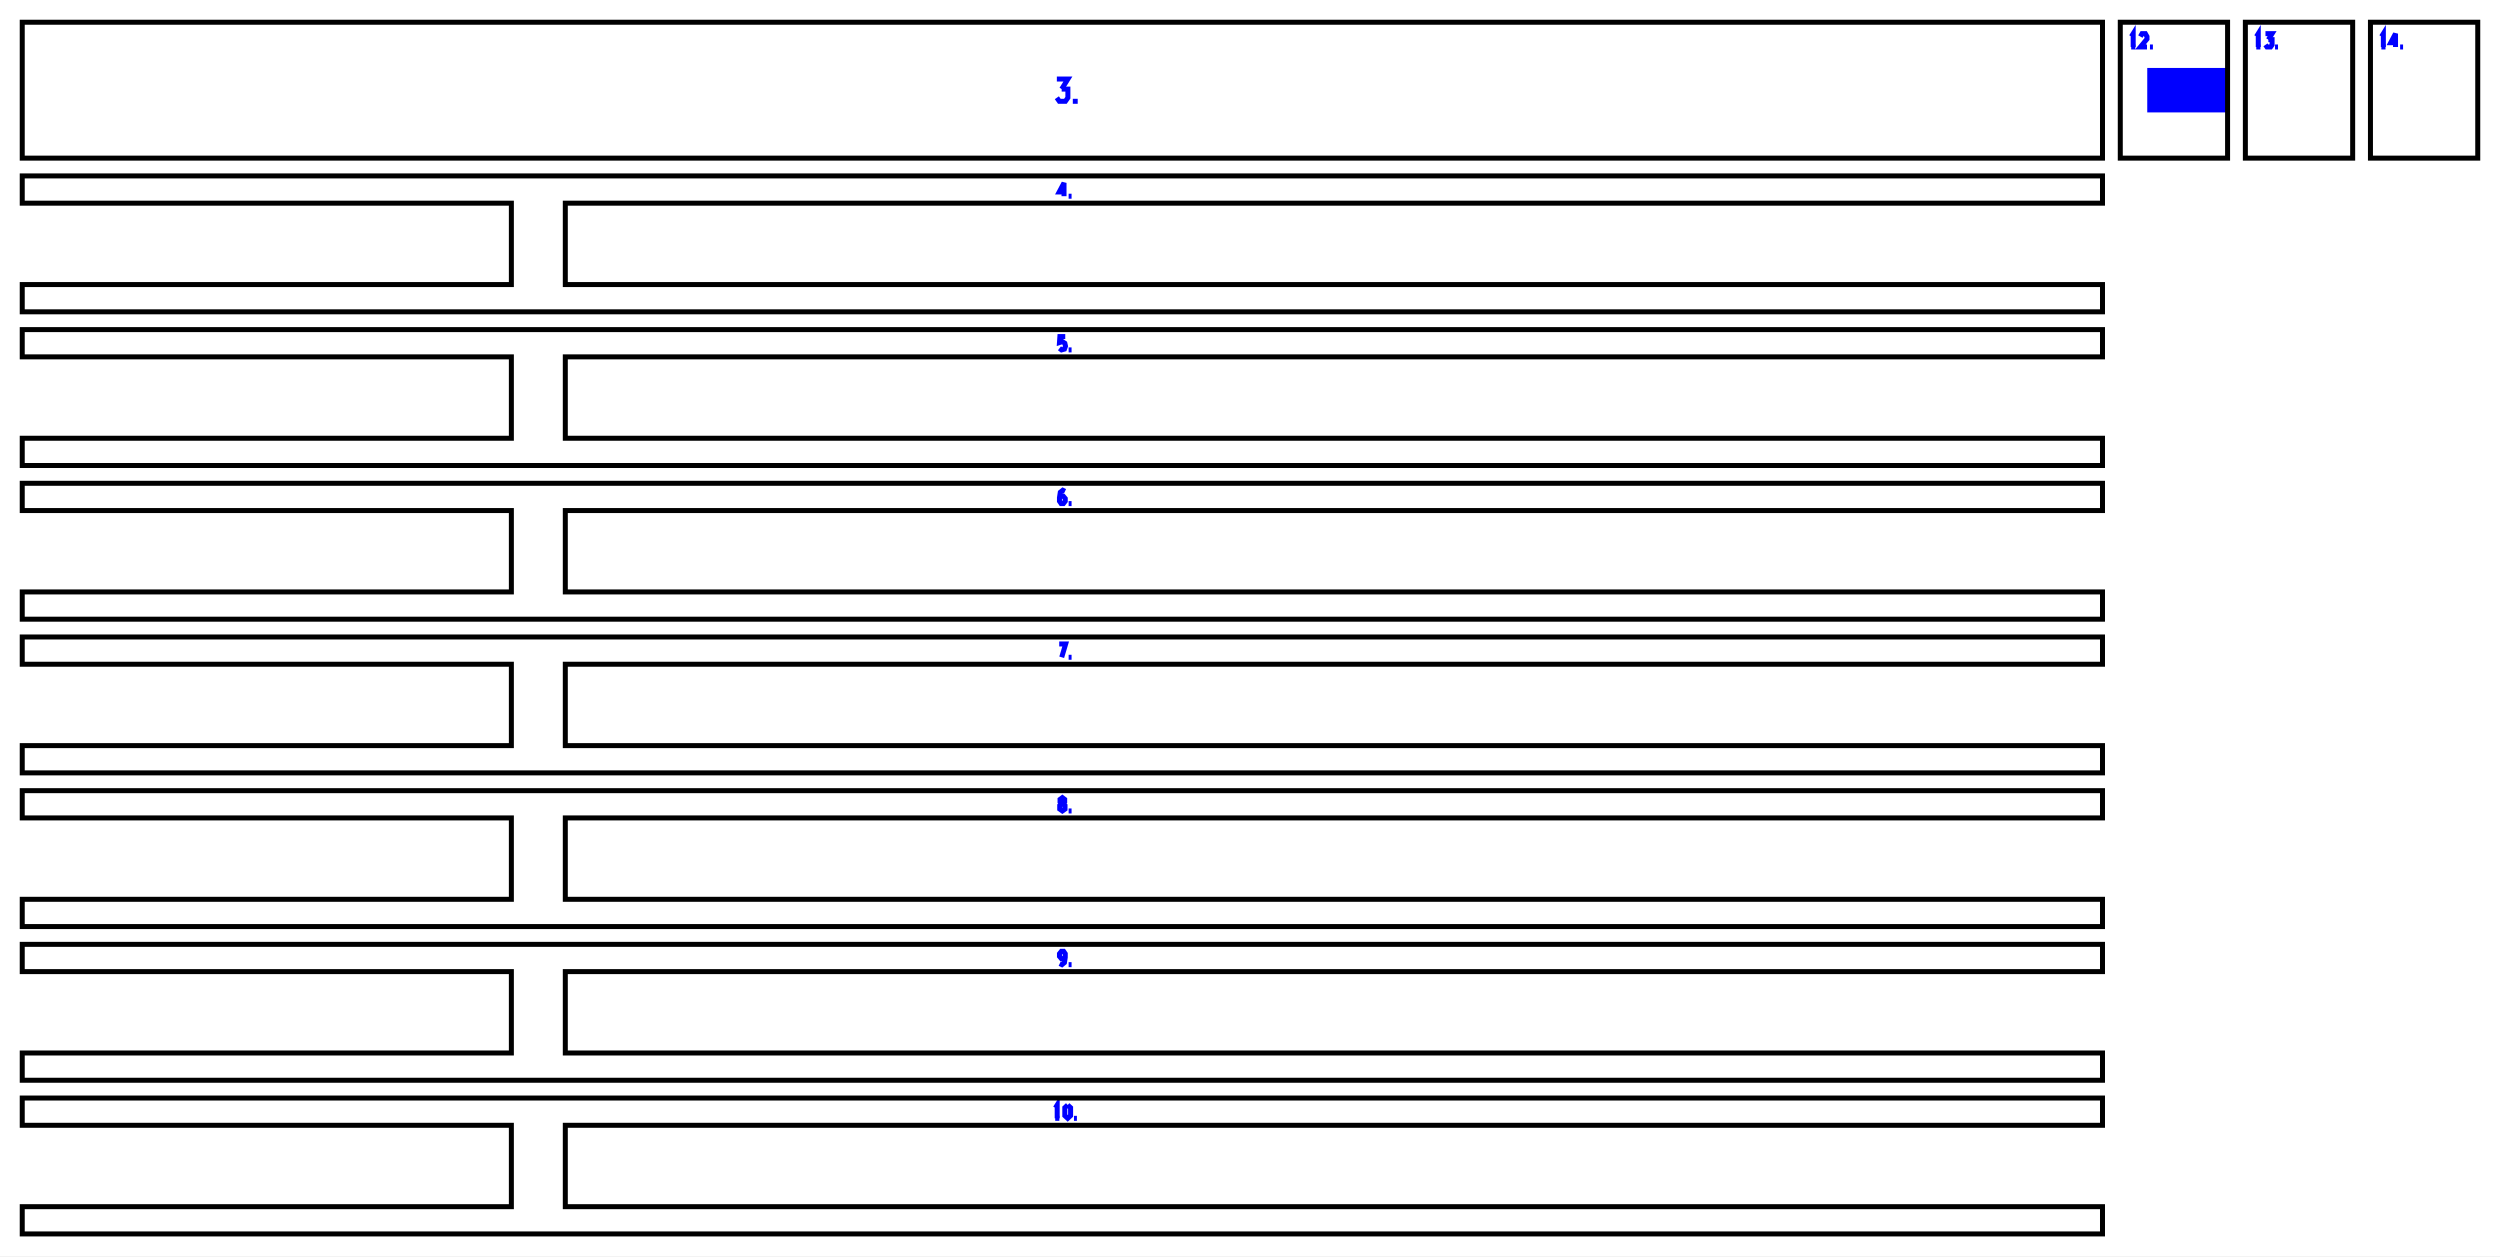
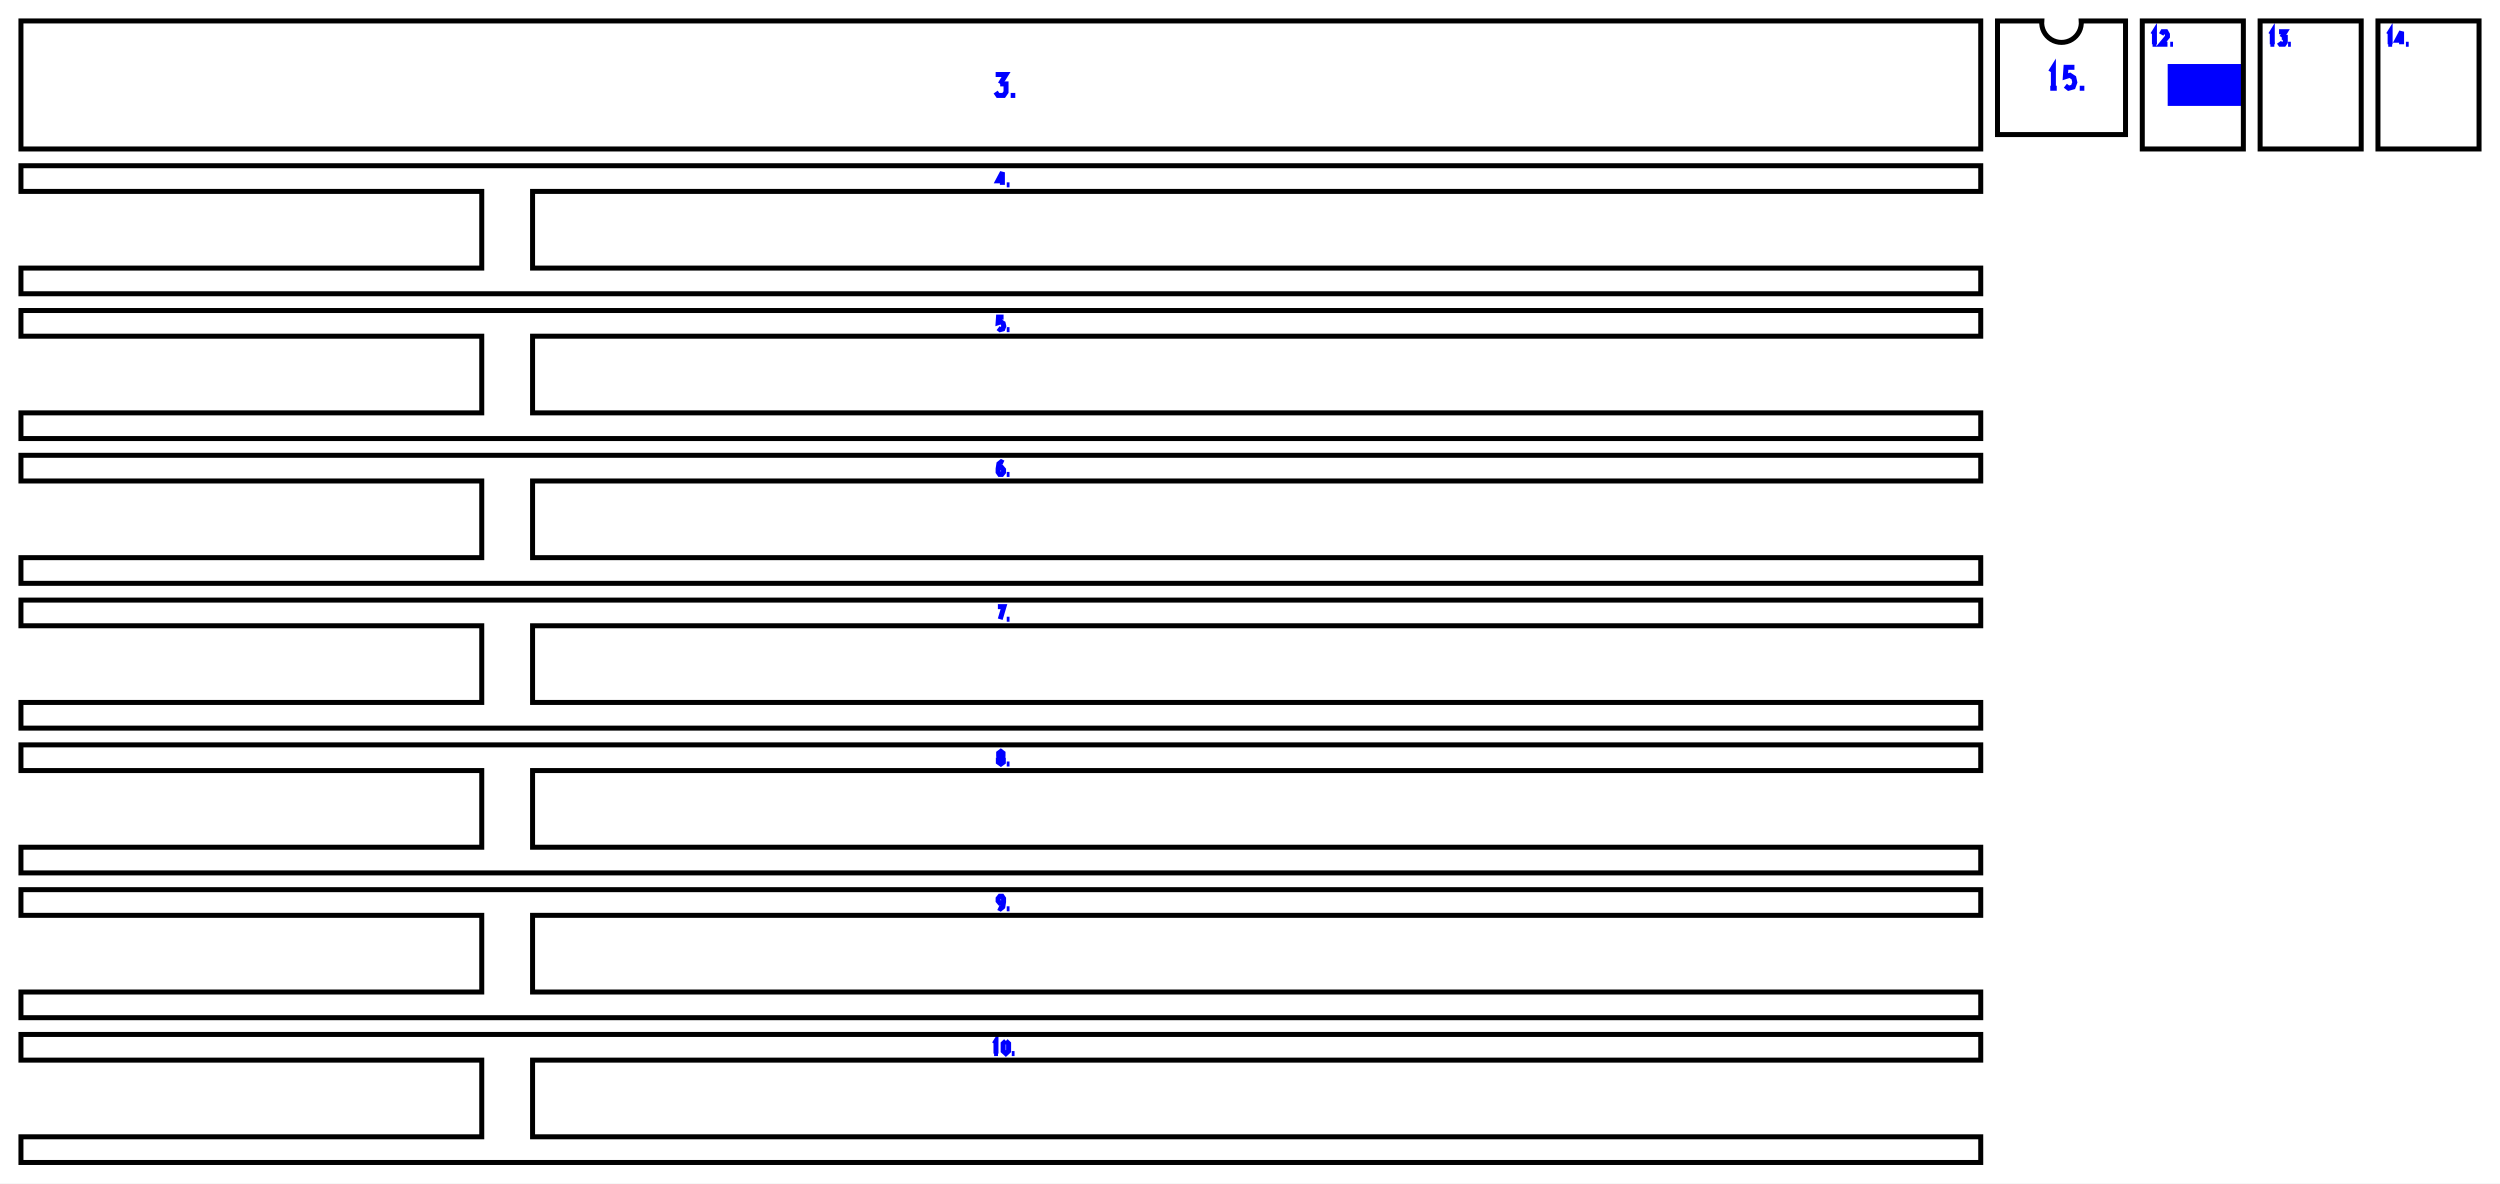
- <svg xmlns="http://www.w3.org/2000/svg" width="562.22mm" height="282.50mm" viewBox="0 0 562.22 282.50">
-   <rect x="0.0" y="0.0" width="562.22" height="282.5" fill="#ffffff" />
-   <g fill="none" stroke="#0000ff" stroke-width="1.124">
+ <svg xmlns="http://www.w3.org/2000/svg" width="596.78mm" height="282.50mm" viewBox="0 0 596.78 282.50">
+   <rect x="0.0" y="0.0" width="596.78" height="282.5" fill="#ffffff" />
+   <g fill="none" stroke="#0000ff" stroke-width="1.194">
    <path d="M 237.673,17.781 L 240.153,17.781 L 238.758,20.031" />
    <path d="M 238.758,20.031 L 240.153,20.031 L 240.153,21.981 L 239.595,22.781 L 238.231,22.781 L 237.673,21.981" />
    <path d="M 241.263,22.781 L 242.363,22.781" />
-     <path d="M 479.319,8.225 L 479.728,7.565 L 479.728,10.565" />
-     <path d="M 479.282,10.565 L 480.212,10.565" />
-     <path d="M 481.347,8.225 L 481.719,7.565 L 482.463,7.565 L 482.835,8.225 L 482.835,8.765 L 481.347,10.565 L 482.835,10.565" />
-     <path d="M 483.501,10.565 L 484.161,10.565" />
-     <path d="M 507.449,8.225 L 507.858,7.565 L 507.858,10.565" />
-     <path d="M 507.412,10.565 L 508.342,10.565" />
-     <path d="M 509.477,7.565 L 510.965,7.565 L 510.128,8.915" />
-     <path d="M 510.128,8.915 L 510.965,8.915 L 510.965,10.085 L 510.630,10.565 L 509.812,10.565 L 509.477,10.085" />
-     <path d="M 511.631,10.565 L 512.291,10.565" />
-     <path d="M 535.579,8.225 L 535.988,7.565 L 535.988,10.565" />
-     <path d="M 535.542,10.565 L 536.472,10.565" />
-     <path d="M 538.723,10.565 L 538.723,7.565 L 537.644,9.605 L 539.132,9.605" />
-     <path d="M 539.761,10.565 L 540.421,10.565" />
+     <path d="M 489.487,17.165 L 490.169,16.065 L 490.169,21.065" />
+     <path d="M 489.425,21.065 L 490.975,21.065" />
+     <path d="M 495.192,16.065 L 493.177,16.065 L 493.022,18.315 L 494.107,17.965 L 495.037,18.565 L 495.285,19.665 L 494.882,20.765 L 493.797,21.065 L 493.022,20.465" />
+     <path d="M 496.457,21.065 L 497.557,21.065" />
+     <path d="M 513.881,8.225 L 514.291,7.565 L 514.291,10.565" />
+     <path d="M 513.844,10.565 L 514.774,10.565" />
+     <path d="M 515.909,8.225 L 516.281,7.565 L 517.025,7.565 L 517.397,8.225 L 517.397,8.765 L 515.909,10.565 L 517.397,10.565" />
+     <path d="M 518.063,10.565 L 518.723,10.565" />
+     <path d="M 542.011,8.225 L 542.421,7.565 L 542.421,10.565" />
+     <path d="M 541.974,10.565 L 542.904,10.565" />
+     <path d="M 544.039,7.565 L 545.527,7.565 L 544.690,8.915" />
+     <path d="M 544.690,8.915 L 545.527,8.915 L 545.527,10.085 L 545.193,10.565 L 544.374,10.565 L 544.039,10.085" />
+     <path d="M 546.193,10.565 L 546.853,10.565" />
+     <path d="M 570.141,8.225 L 570.551,7.565 L 570.551,10.565" />
+     <path d="M 570.104,10.565 L 571.034,10.565" />
+     <path d="M 573.285,10.565 L 573.285,7.565 L 572.207,9.605 L 573.695,9.605" />
+     <path d="M 574.323,10.565 L 574.983,10.565" />
    <path d="M 239.285,44.127 L 239.285,41.127 L 238.206,43.167 L 239.694,43.167" />
    <path d="M 240.323,44.127 L 240.983,44.127" />
    <path d="M 239.564,75.689 L 238.355,75.689 L 238.262,77.039 L 238.913,76.829 L 239.471,77.189 L 239.620,77.849 L 239.378,78.509 L 238.727,78.689 L 238.262,78.329" />
    <path d="M 240.323,78.689 L 240.983,78.689" />
    <path d="M 239.508,110.492 L 239.006,110.252 L 238.448,110.702 L 238.262,111.902 L 238.262,112.712 L 238.634,113.252 L 239.136,113.252 L 239.564,112.712 L 239.564,112.112 L 239.136,111.602 L 238.541,111.602 L 238.262,111.902" />
    <path d="M 240.323,113.252 L 240.983,113.252" />
    <path d="M 238.206,144.814 L 239.657,144.814 L 238.764,147.814" />
    <path d="M 240.323,147.814 L 240.983,147.814" />
    <path d="M 238.913,180.726 L 238.392,180.336 L 238.392,179.766 L 238.913,179.376 L 239.434,179.766 L 239.434,180.336 L 238.913,180.726 L 238.318,181.176 L 238.318,181.956 L 238.913,182.376 L 239.508,181.956 L 239.508,181.176 L 238.913,180.726" />
    <path d="M 240.323,182.376 L 240.983,182.376" />
    <path d="M 238.318,216.698 L 238.820,216.938 L 239.378,216.488 L 239.564,215.288 L 239.564,214.478 L 239.192,213.938 L 238.690,213.938 L 238.262,214.478 L 238.262,215.078 L 238.690,215.588 L 239.285,215.588 L 239.564,215.288" />
    <path d="M 240.323,216.938 L 240.983,216.938" />
    <path d="M 237.341,249.160 L 237.750,248.500 L 237.750,251.500" />
    <path d="M 237.304,251.500 L 238.234,251.500" />
    <path d="M 240.113,248.500 L 240.764,249.100 L 240.764,250.900 L 240.113,251.500 L 239.462,250.900 L 239.462,249.100 L 240.113,248.500" />
    <path d="M 241.523,251.500 L 242.183,251.500" />
  </g>
  <g fill="#0000ff" stroke="none">
-     <path d="M 482.891,15.281 L 500.891,15.281 L 500.891,25.281 L 482.891,25.281 Z" />
+     <path d="M 517.453,15.281 L 535.453,15.281 L 535.453,25.281 L 517.453,25.281 Z" />
  </g>
-   <g fill="none" stroke="#a85800" stroke-width="1.124">
+   <g fill="none" stroke="#a85800" stroke-width="1.194">
  </g>
-   <g fill="none" stroke="#000000" stroke-width="1.124">
+   <g fill="none" stroke="#000000" stroke-width="1.194">
    <path d="M 5.000,5.000 L 472.826,5.000 L 472.826,35.562 L 5.000,35.562 Z" />
-     <path d="M 476.826,5.000 L 500.956,5.000 L 500.956,35.562 L 476.826,35.562 Z" />
-     <path d="M 504.956,5.000 L 529.086,5.000 L 529.086,35.562 L 504.956,35.562 Z" />
-     <path d="M 533.086,5.000 L 557.216,5.000 L 557.216,35.562 L 533.086,35.562 Z" />
+     <path d="M 476.826,5.000 L 487.394,5.000 A 4.730 4.730 0 1 0 496.821,5.000 L 507.388,5.000 L 507.388,32.130 L 476.826,32.130 Z" />
+     <path d="M 511.388,5.000 L 535.518,5.000 L 535.518,35.562 L 511.388,35.562 Z" />
+     <path d="M 539.518,5.000 L 563.648,5.000 L 563.648,35.562 L 539.518,35.562 Z" />
+     <path d="M 567.648,5.000 L 591.778,5.000 L 591.778,35.562 L 567.648,35.562 Z" />
    <path d="M 5.000,39.562 L 472.826,39.562 L 472.826,45.692 L 127.130,45.692 L 127.130,63.994 L 472.826,63.994 L 472.826,70.124 L 5.000,70.124 L 5.000,63.994 L 115.000,63.994 L 115.000,45.692 L 5.000,45.692 Z" />
    <path d="M 5.000,74.124 L 472.826,74.124 L 472.826,80.254 L 127.130,80.254 L 127.130,98.557 L 472.826,98.557 L 472.826,104.687 L 5.000,104.687 L 5.000,98.557 L 115.000,98.557 L 115.000,80.254 L 5.000,80.254 Z" />
    <path d="M 5.000,108.687 L 472.826,108.687 L 472.826,114.817 L 127.130,114.817 L 127.130,133.119 L 472.826,133.119 L 472.826,139.249 L 5.000,139.249 L 5.000,133.119 L 115.000,133.119 L 115.000,114.817 L 5.000,114.817 Z" />
    <path d="M 5.000,143.249 L 472.826,143.249 L 472.826,149.379 L 127.130,149.379 L 127.130,167.681 L 472.826,167.681 L 472.826,173.811 L 5.000,173.811 L 5.000,167.681 L 115.000,167.681 L 115.000,149.379 L 5.000,149.379 Z" />
    <path d="M 5.000,177.811 L 472.826,177.811 L 472.826,183.941 L 127.130,183.941 L 127.130,202.243 L 472.826,202.243 L 472.826,208.373 L 5.000,208.373 L 5.000,202.243 L 115.000,202.243 L 115.000,183.941 L 5.000,183.941 Z" />
    <path d="M 5.000,212.373 L 472.826,212.373 L 472.826,218.503 L 127.130,218.503 L 127.130,236.805 L 472.826,236.805 L 472.826,242.935 L 5.000,242.935 L 5.000,236.805 L 115.000,236.805 L 115.000,218.503 L 5.000,218.503 Z" />
    <path d="M 5.000,246.935 L 472.826,246.935 L 472.826,253.065 L 127.130,253.065 L 127.130,271.367 L 472.826,271.367 L 472.826,277.497 L 5.000,277.497 L 5.000,271.367 L 115.000,271.367 L 115.000,253.065 L 5.000,253.065 Z" />
  </g>
</svg>
